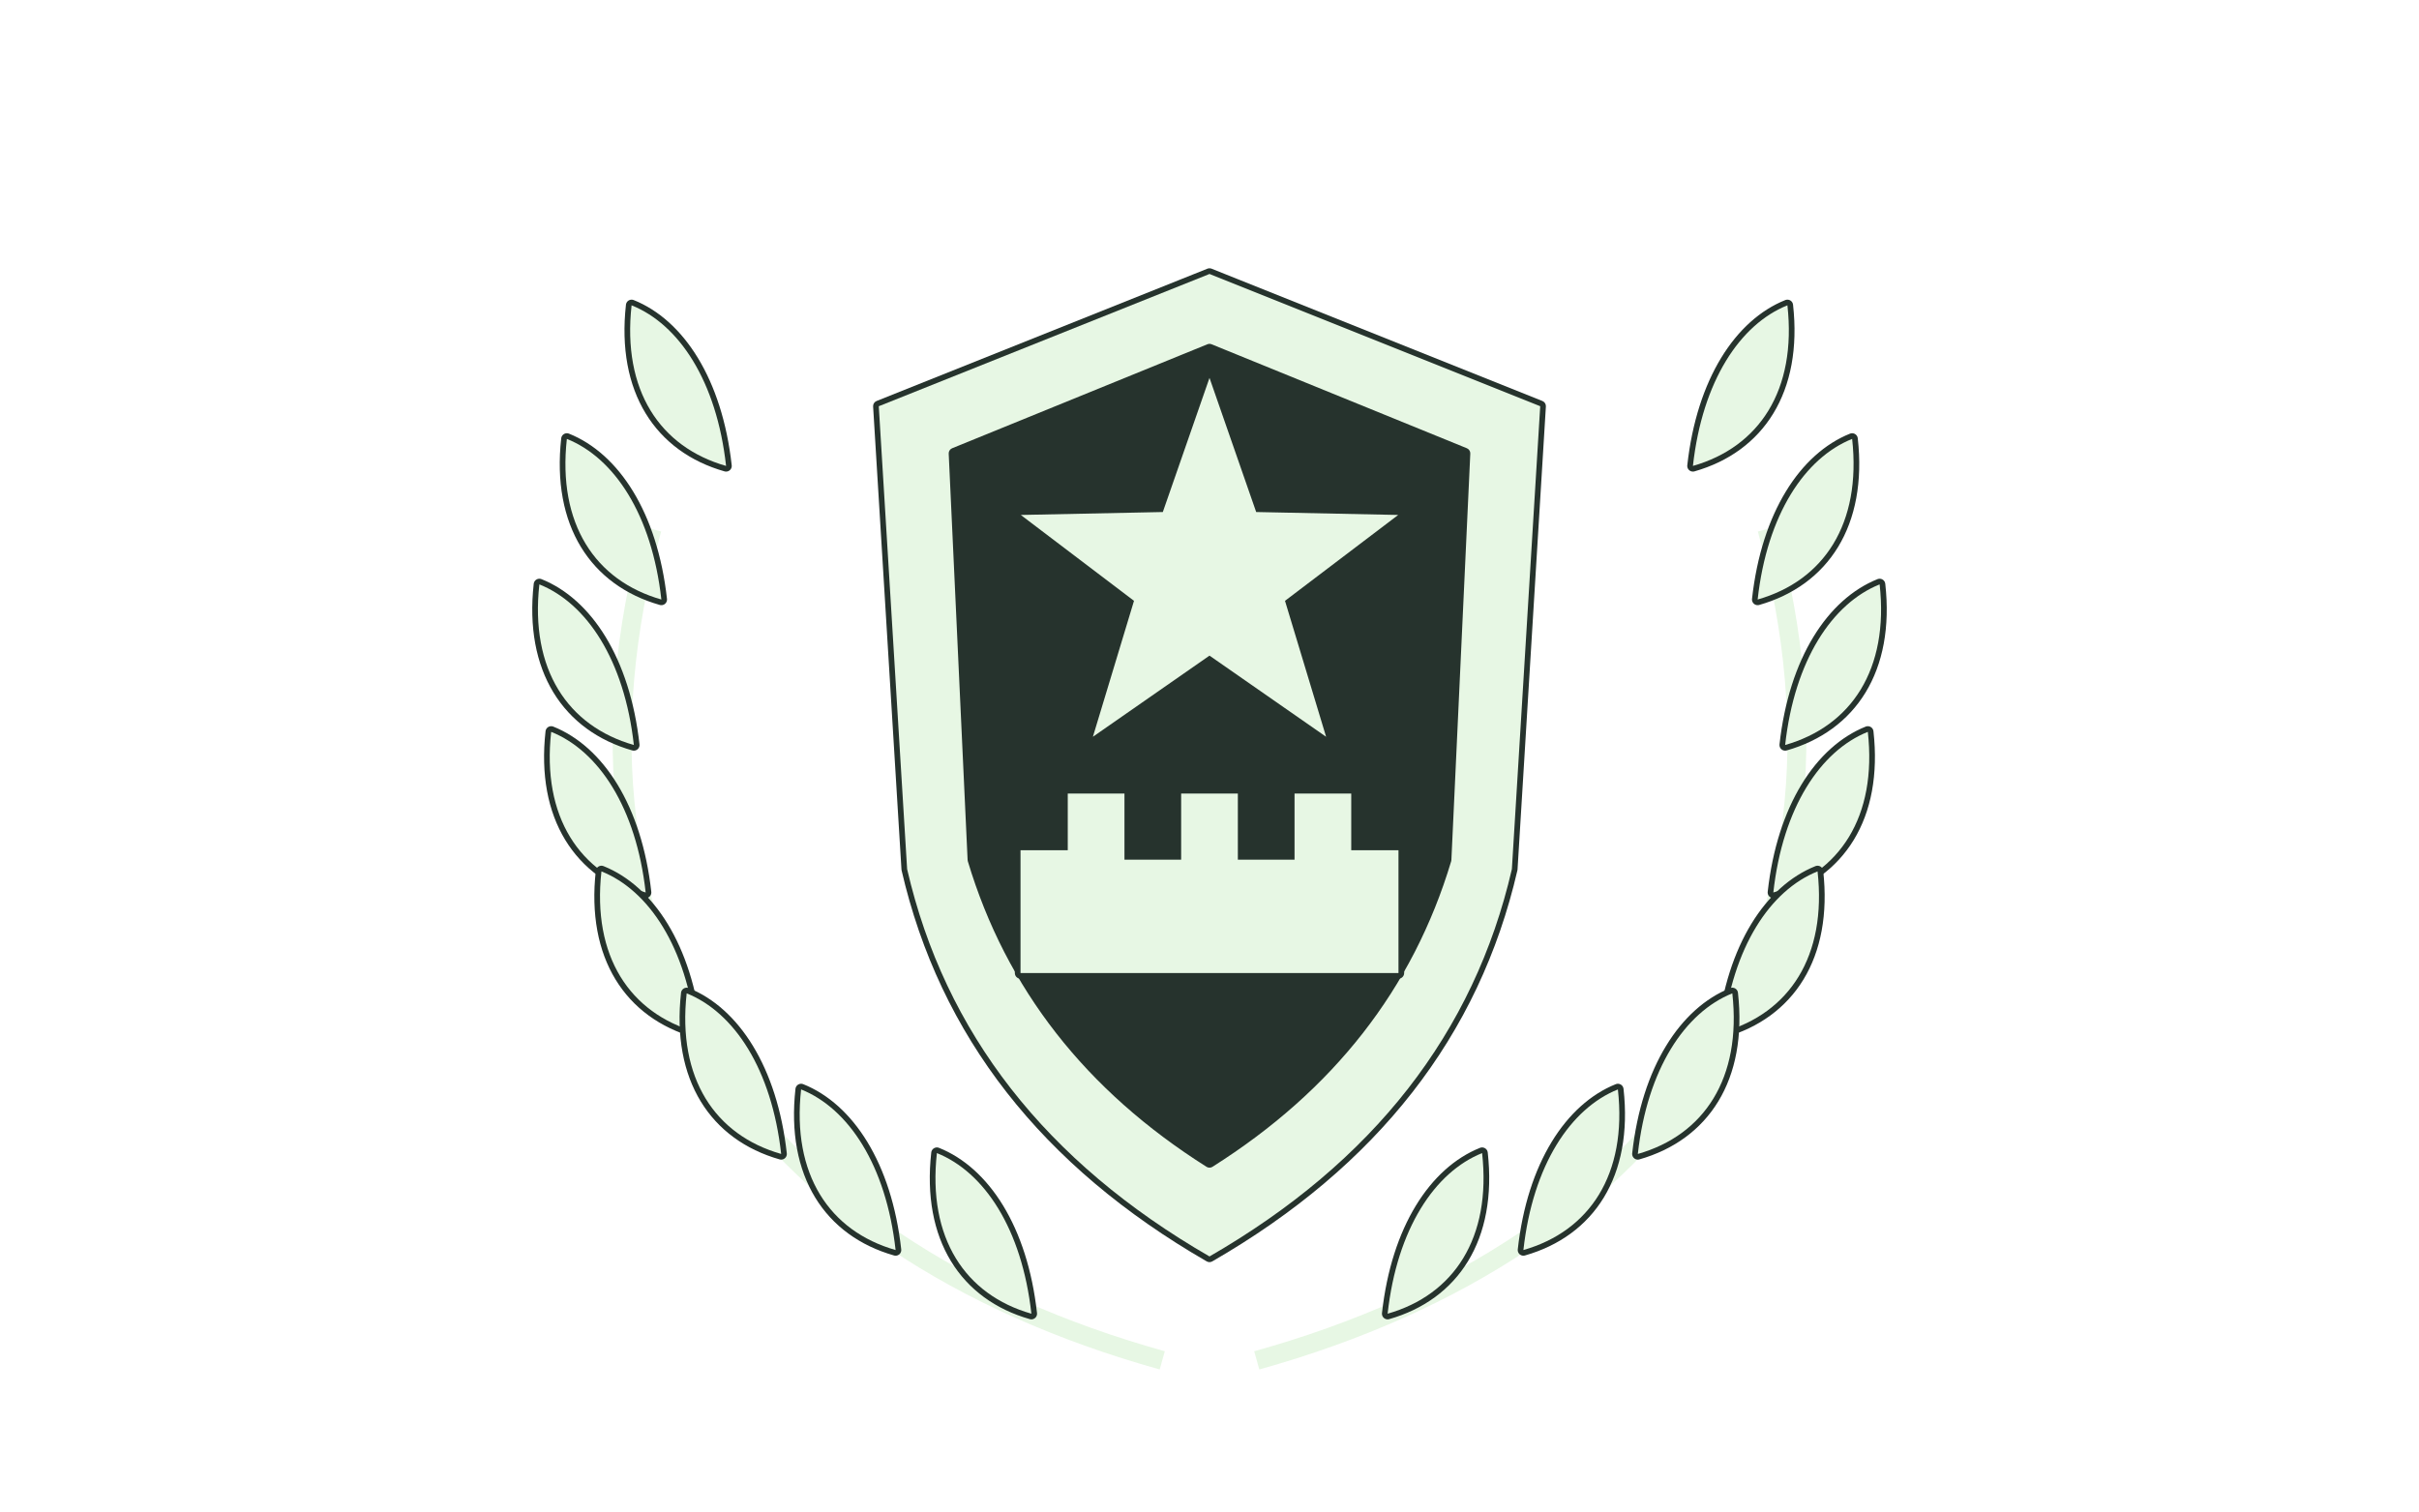
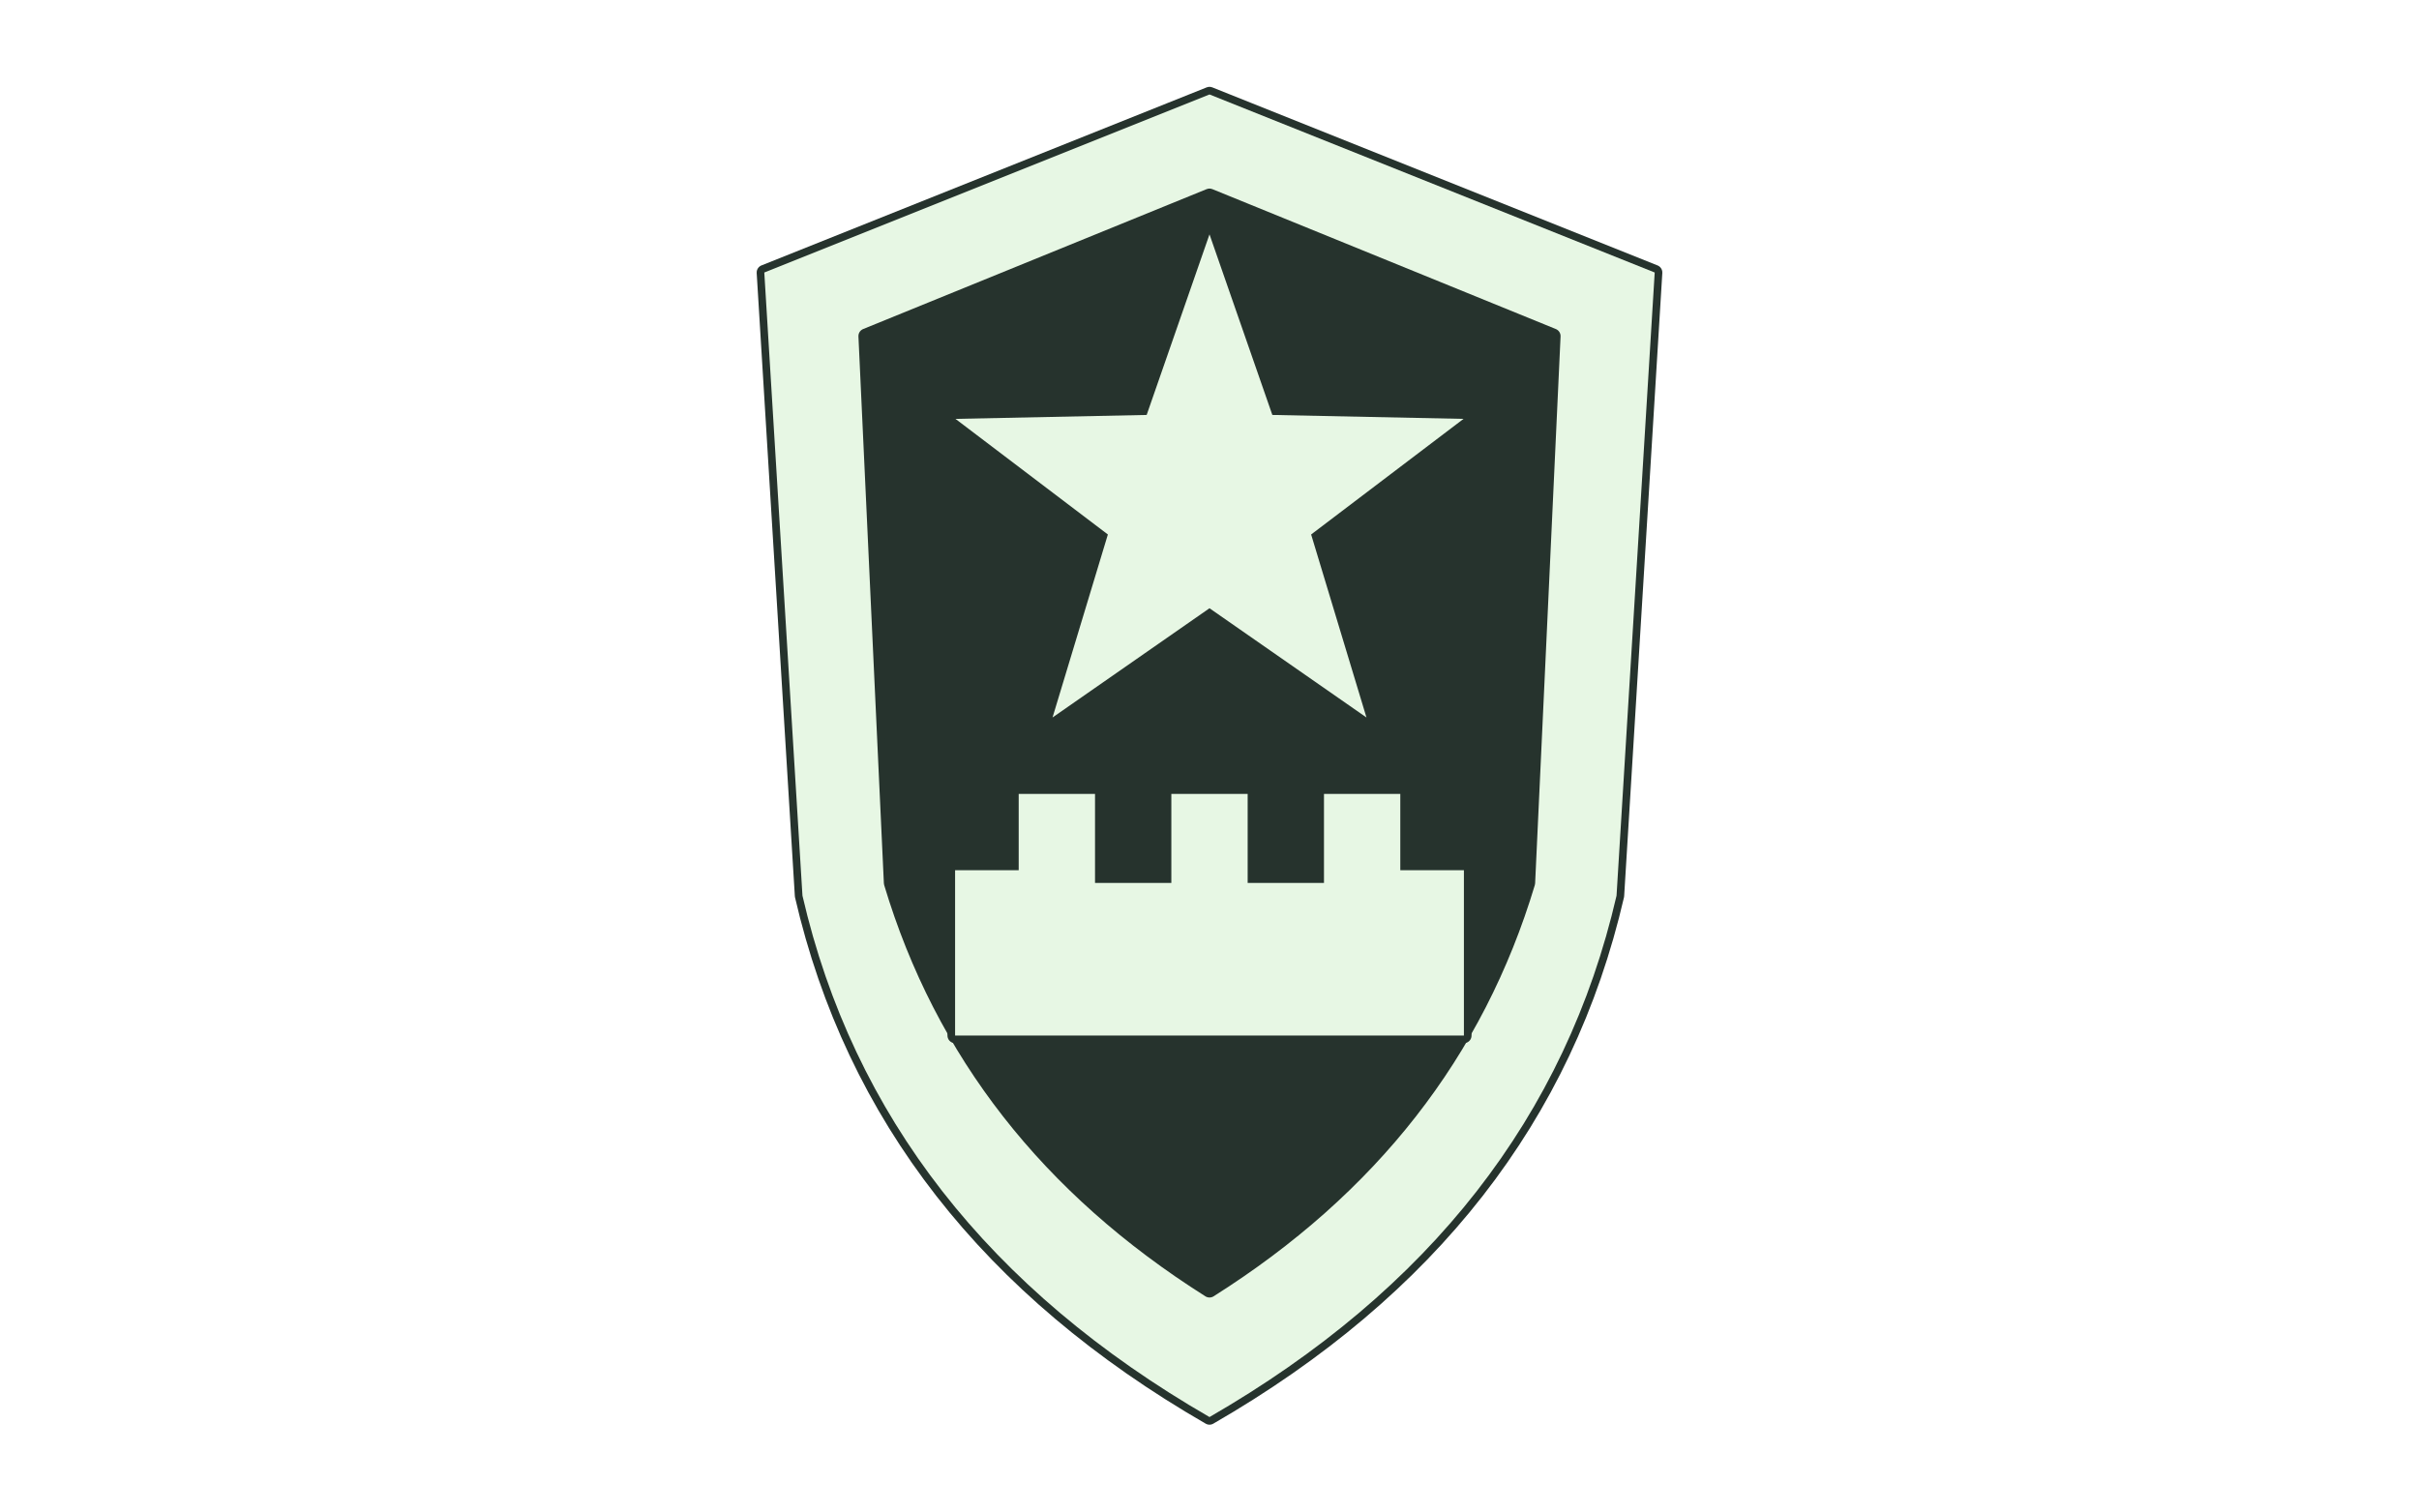
<svg xmlns="http://www.w3.org/2000/svg" width="256" height="160" viewBox="0 0 256 160">
  <g stroke="#26332d" stroke-width="1.2" paint-order="stroke fill" stroke-linejoin="round">
-     <g stroke="#e7f7e4" stroke-width="2" fill="none">
-       <path d="M123 144 C80 132 57 100 69 56 M133 144 C176 132 199 100 187 56" />
+     <g transform="translate(-44.30769 -29.03846) scale(1.346154)">
+       <path d="M128 29 L163 43 L160 92 Q154 118 128 133 Q102 118 96 92 L93 43Z" fill="#e7f7e4" />
+       <path d="M128 37 L155 48 L153 91 Q147 111 128 123 Q109 111 103 91 L101 48Z" fill="#26332d" />
+       <path d="M128.00,40.00L132.94,54.20L147.97,54.51L135.99,63.60L140.34,77.99L128.00,69.40L115.66,77.99L120.01,63.60L108.03,54.51L123.06,54.20Z" fill="#e7f7e4" />
+       <path d="M108 90 L113 90 L113 84 L119 84 L119 91 L125 91 L125 84 L131 84 L131 91 L137 91 L137 84 L143 84 L143 90 L148 90 L148 103 L108 103Z" fill="#e7f7e4" />
    </g>
-     <path d="M76.84 49.32 C75.84 40.32 71.84 34.32 66.84 32.32 C65.84 41.32 69.84 47.32 76.84 49.32Z" fill="#e7f7e4" />
-     <path d="M69.99 63.46 C68.99 54.46 64.99 48.46 59.99 46.46 C58.99 55.46 62.99 61.46 69.99 63.46Z" fill="#e7f7e4" />
-     <path d="M67.08 78.86 C66.08 69.86 62.08 63.86 57.08 61.86 C56.08 70.86 60.08 76.86 67.08 78.86Z" fill="#e7f7e4" />
-     <path d="M68.33 94.47 C67.33 85.47 63.33 79.47 58.33 77.47 C57.33 86.47 61.33 92.47 68.33 94.47Z" fill="#e7f7e4" />
-     <path d="M73.65 109.24 C72.65 100.24 68.65 94.24 63.65 92.24 C62.65 101.24 66.65 107.24 73.65 109.24Z" fill="#e7f7e4" />
-     <path d="M82.67 122.15 C81.67 113.15 77.67 107.15 72.67 105.15 C71.67 114.15 75.67 120.15 82.67 122.15Z" fill="#e7f7e4" />
-     <path d="M94.78 132.32 C93.78 123.32 89.78 117.32 84.78 115.32 C83.78 124.32 87.78 130.32 94.78 132.32Z" fill="#e7f7e4" />
-     <path d="M109.15 139.06 C108.15 130.06 104.15 124.06 99.15 122.06 C98.15 131.06 102.15 137.06 109.15 139.06Z" fill="#e7f7e4" />
-     <path d="M179.16 49.32 C180.16 40.32 184.16 34.32 189.16 32.32 C190.16 41.32 186.16 47.32 179.16 49.32Z" fill="#e7f7e4" />
-     <path d="M186.01 63.46 C187.01 54.46 191.01 48.46 196.01 46.46 C197.01 55.46 193.01 61.46 186.01 63.46Z" fill="#e7f7e4" />
-     <path d="M188.92 78.86 C189.92 69.86 193.92 63.86 198.92 61.86 C199.92 70.86 195.92 76.86 188.92 78.86Z" fill="#e7f7e4" />
-     <path d="M187.67 94.47 C188.67 85.47 192.67 79.47 197.67 77.47 C198.67 86.47 194.67 92.47 187.67 94.47Z" fill="#e7f7e4" />
-     <path d="M182.35 109.24 C183.35 100.24 187.35 94.24 192.35 92.24 C193.35 101.24 189.35 107.24 182.35 109.24Z" fill="#e7f7e4" />
-     <path d="M173.33 122.15 C174.33 113.15 178.33 107.15 183.33 105.15 C184.33 114.15 180.33 120.15 173.33 122.15Z" fill="#e7f7e4" />
-     <path d="M161.22 132.32 C162.22 123.32 166.22 117.32 171.22 115.32 C172.22 124.32 168.22 130.32 161.22 132.32Z" fill="#e7f7e4" />
-     <path d="M146.85 139.06 C147.85 130.06 151.85 124.06 156.85 122.06 C157.85 131.06 153.85 137.06 146.85 139.06Z" fill="#e7f7e4" />
-     <path d="M128 29 L163 43 L160 92 Q154 118 128 133 Q102 118 96 92 L93 43Z" fill="#e7f7e4" />
-     <path d="M128 37 L155 48 L153 91 Q147 111 128 123 Q109 111 103 91 L101 48Z" fill="#26332d" />
-     <path d="M128.00,40.00L132.94,54.20L147.97,54.51L135.99,63.60L140.34,77.99L128.00,69.40L115.66,77.99L120.01,63.60L108.03,54.51L123.06,54.20Z" fill="#e7f7e4" />
-     <path d="M108 90 L113 90 L113 84 L119 84 L119 91 L125 91 L125 84 L131 84 L131 91 L137 91 L137 84 L143 84 L143 90 L148 90 L148 103 L108 103Z" fill="#e7f7e4" />
  </g>
</svg>
